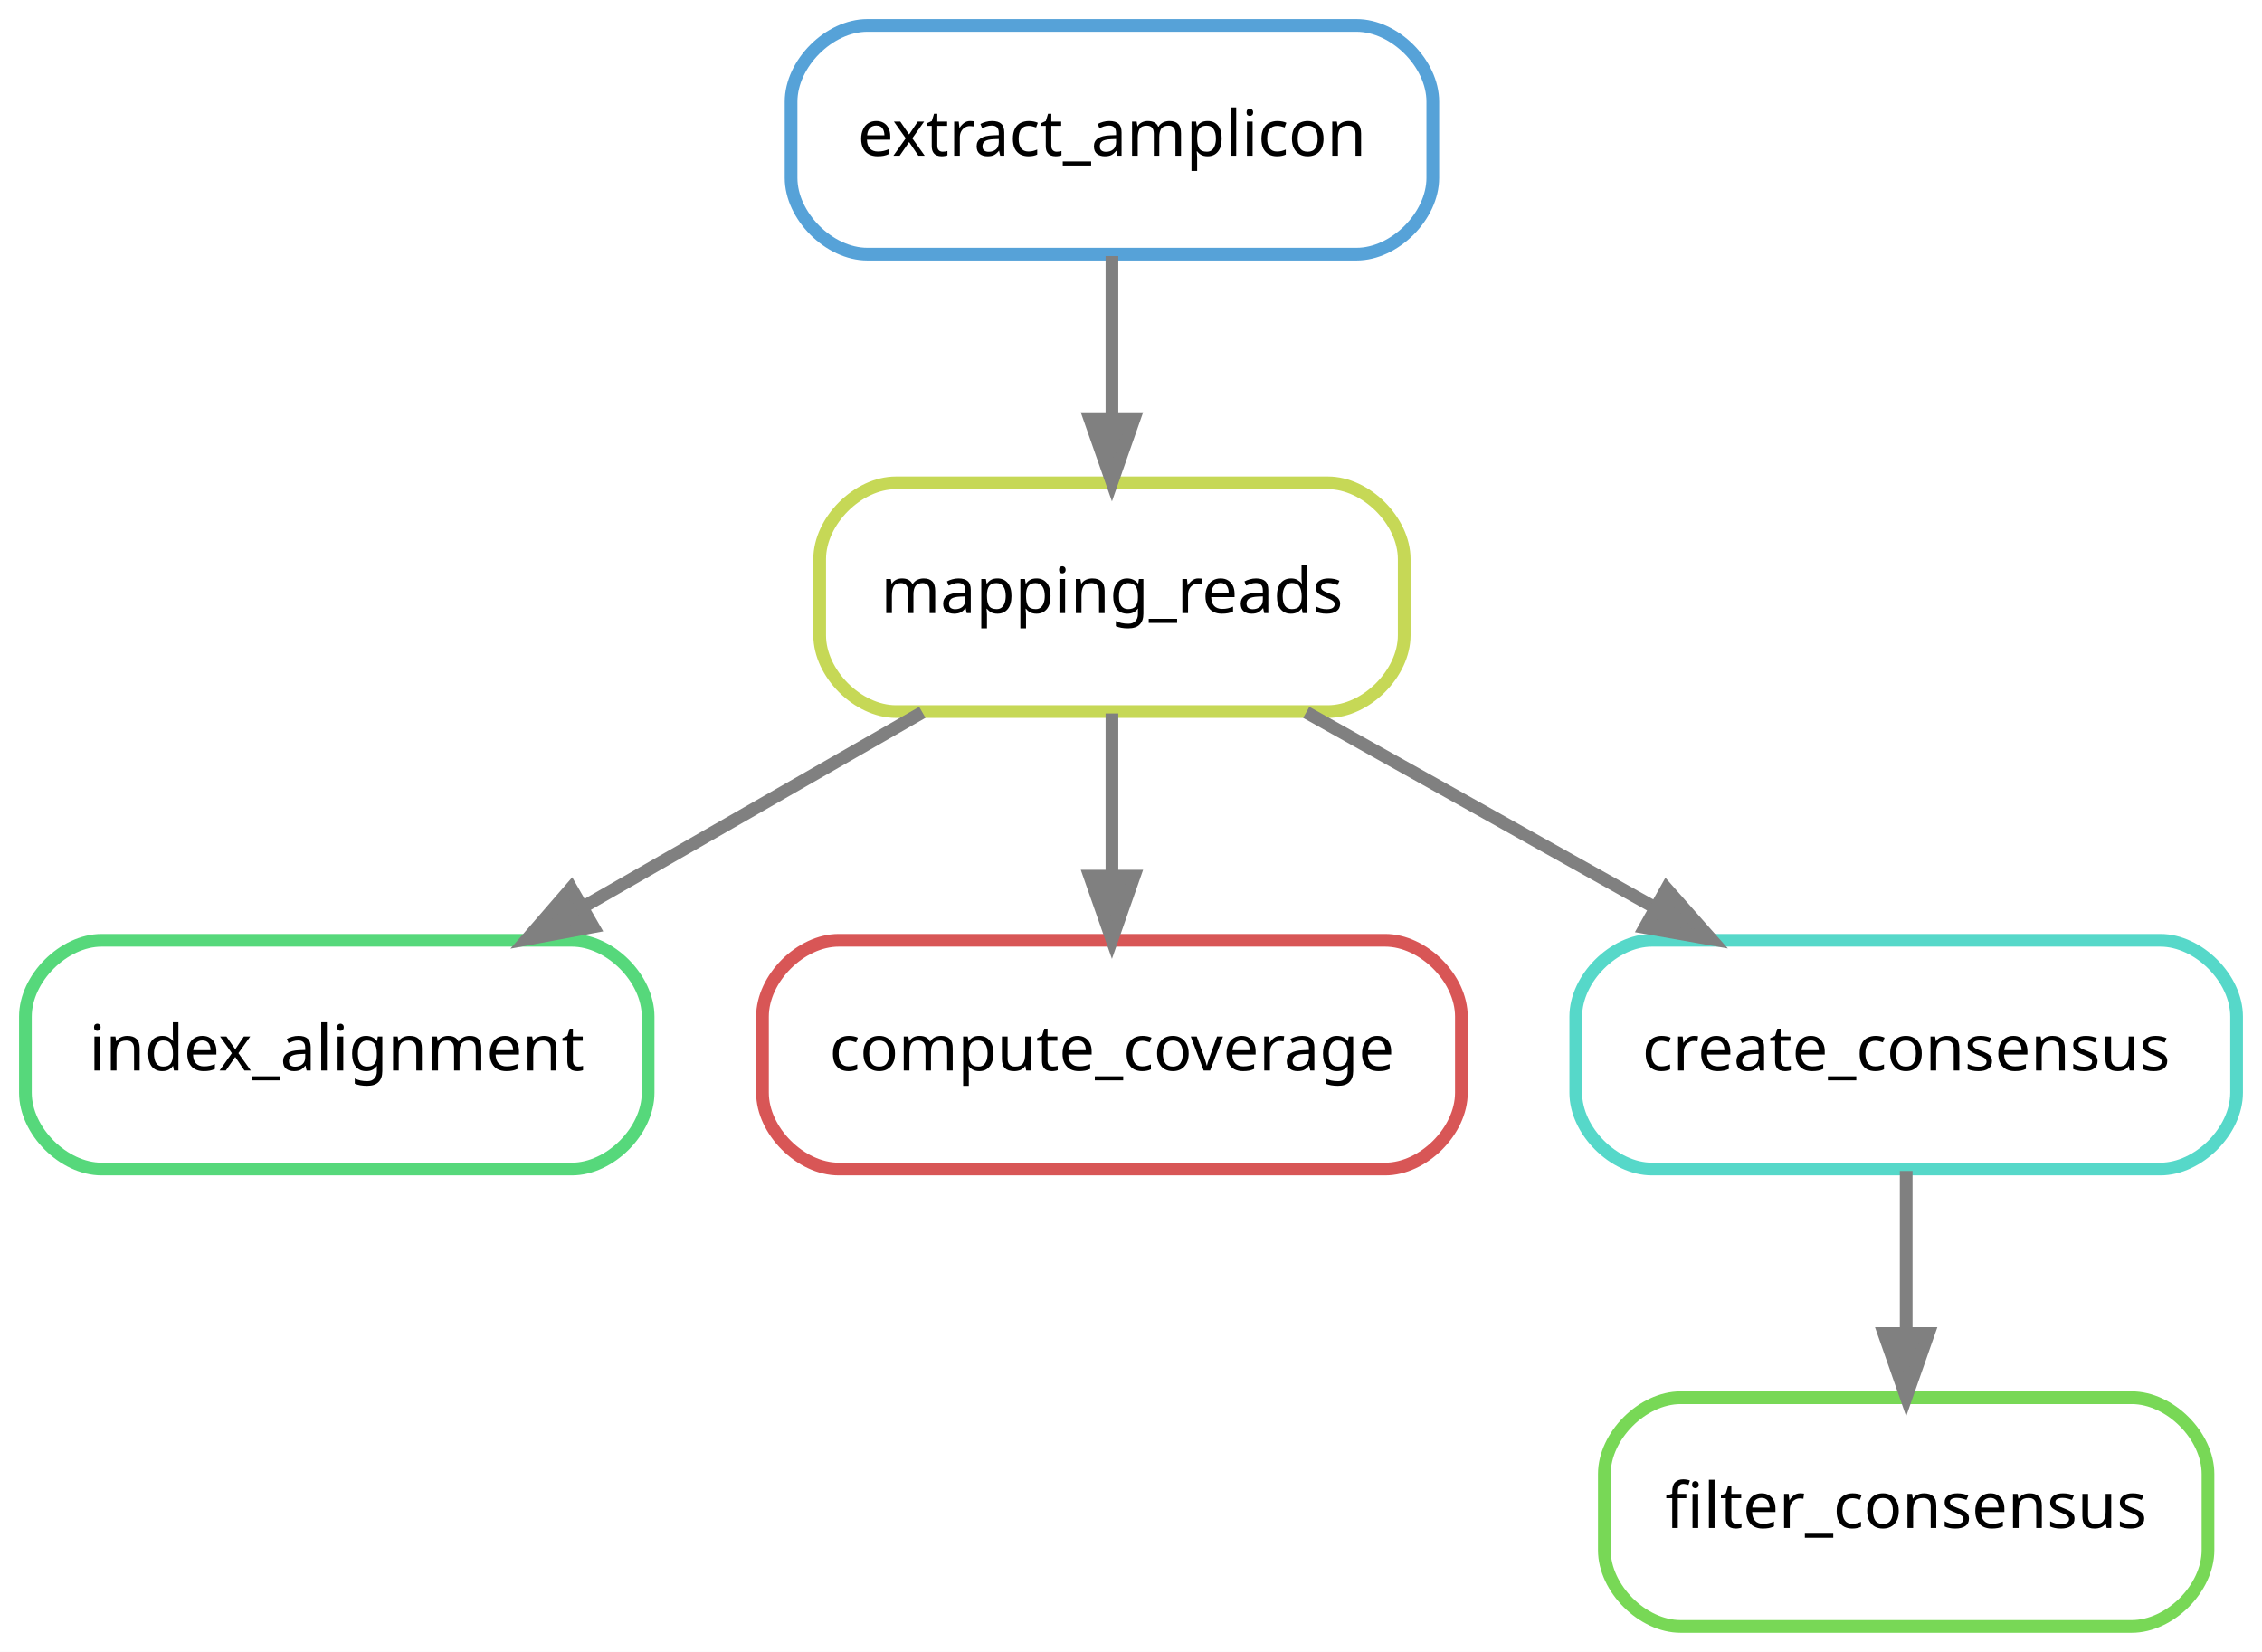
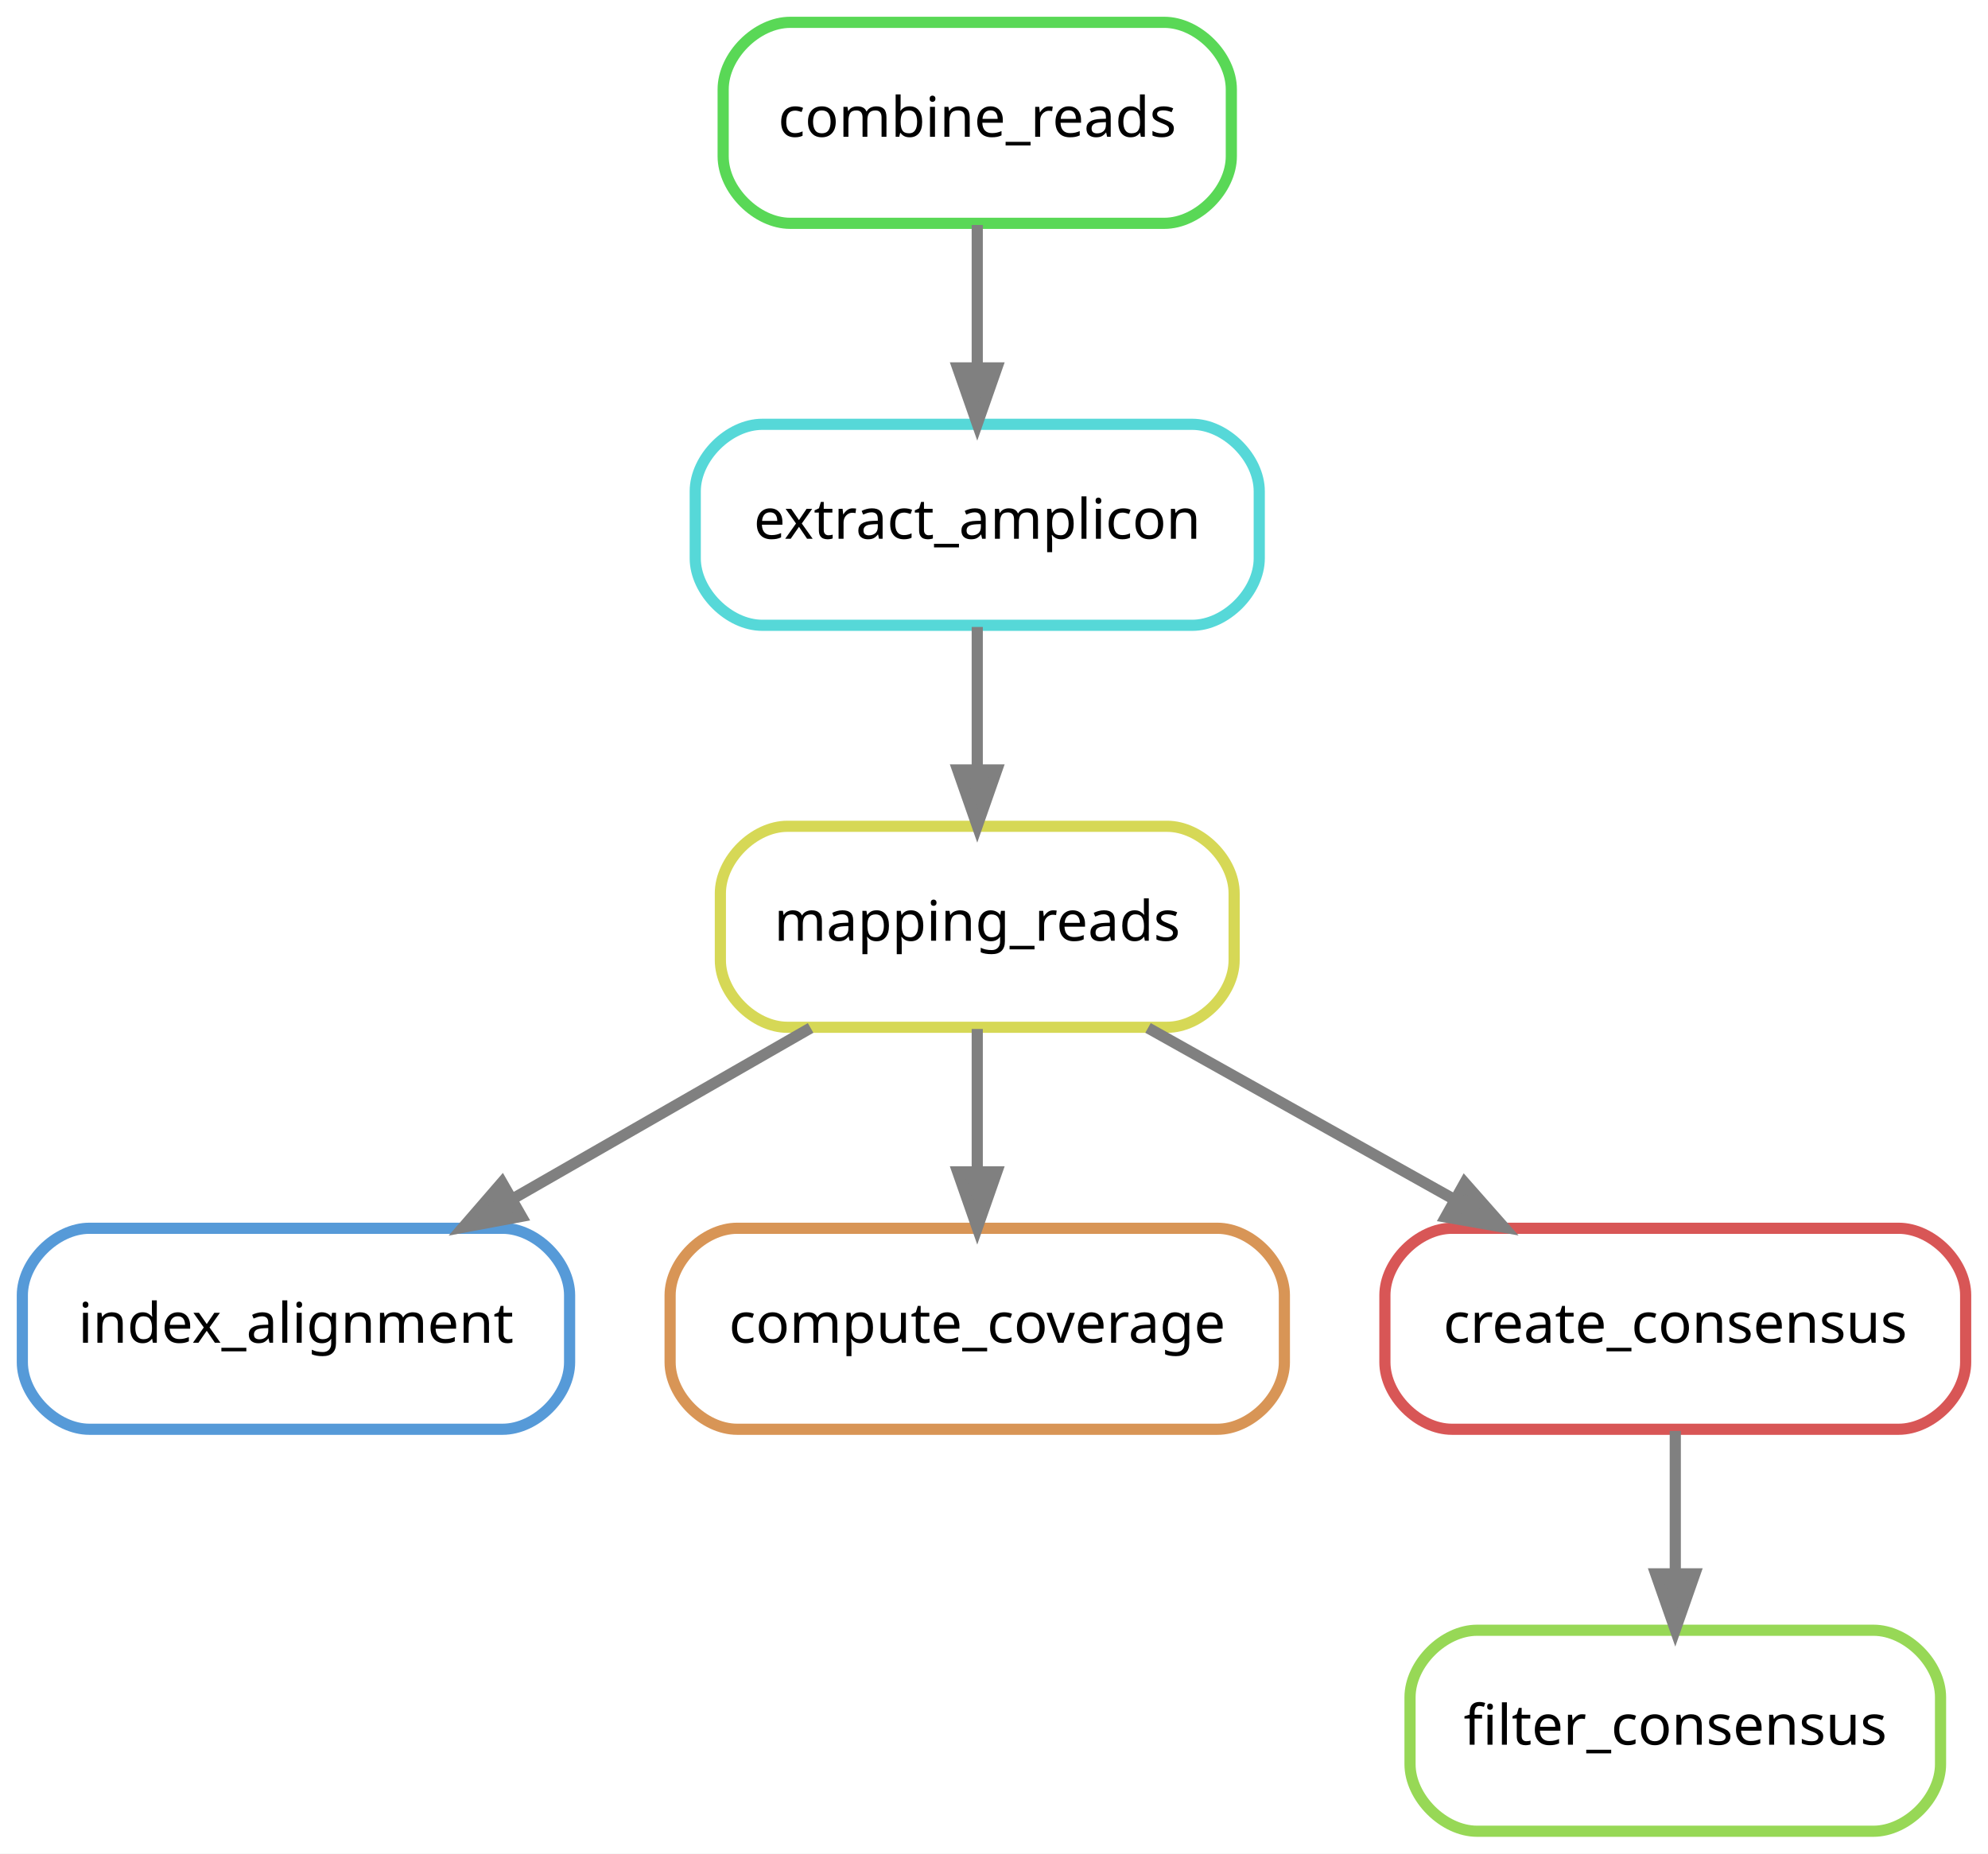
- <svg xmlns="http://www.w3.org/2000/svg" width="356pt" height="260pt" viewBox="0.00 0.00 356.00 260.00">
-   <g id="graph0" class="graph" transform="scale(1 1) rotate(0) translate(4 256)">
-     <polygon fill="white" stroke="transparent" points="-4,4 -4,-256 352,-256 352,4 -4,4" />
+ <svg xmlns="http://www.w3.org/2000/svg" width="356pt" height="332pt" viewBox="0.00 0.00 356.00 332.00">
+   <g id="graph0" class="graph" transform="scale(1 1) rotate(0) translate(4 328)">
+     <polygon fill="white" stroke="transparent" points="-4,4 -4,-328 352,-328 352,4 -4,4" />
    <g id="node1" class="node">
-       <path fill="none" stroke="#56d87b" stroke-width="2" d="M86,-108C86,-108 12,-108 12,-108 6,-108 0,-102 0,-96 0,-96 0,-84 0,-84 0,-78 6,-72 12,-72 12,-72 86,-72 86,-72 92,-72 98,-78 98,-84 98,-84 98,-96 98,-96 98,-102 92,-108 86,-108" />
+       <path fill="none" stroke="#569ad8" stroke-width="2" d="M86,-108C86,-108 12,-108 12,-108 6,-108 0,-102 0,-96 0,-96 0,-84 0,-84 0,-78 6,-72 12,-72 12,-72 86,-72 86,-72 92,-72 98,-78 98,-84 98,-84 98,-96 98,-96 98,-102 92,-108 86,-108" />
      <text text-anchor="middle" x="49" y="-87.5" font-family="sans" font-size="10.00">index_alignment</text>
    </g>
    <g id="node2" class="node">
-       <path fill="none" stroke="#c6d856" stroke-width="2" d="M205,-180C205,-180 137,-180 137,-180 131,-180 125,-174 125,-168 125,-168 125,-156 125,-156 125,-150 131,-144 137,-144 137,-144 205,-144 205,-144 211,-144 217,-150 217,-156 217,-156 217,-168 217,-168 217,-174 211,-180 205,-180" />
+       <path fill="none" stroke="#d6d856" stroke-width="2" d="M205,-180C205,-180 137,-180 137,-180 131,-180 125,-174 125,-168 125,-168 125,-156 125,-156 125,-150 131,-144 137,-144 137,-144 205,-144 205,-144 211,-144 217,-150 217,-156 217,-156 217,-168 217,-168 217,-174 211,-180 205,-180" />
      <text text-anchor="middle" x="171" y="-159.5" font-family="sans" font-size="10.00">mapping_reads</text>
    </g>
    <g id="edge1" class="edge">
      <path fill="none" stroke="grey" stroke-width="2" d="M141.16,-143.88C125.06,-134.64 105,-123.13 87.71,-113.21" />
      <polygon fill="grey" stroke="grey" stroke-width="2" points="89.37,-110.13 78.96,-108.19 85.89,-116.2 89.37,-110.13" />
    </g>
-     <g id="node4" class="node">
-       <path fill="none" stroke="#d85656" stroke-width="2" d="M214,-108C214,-108 128,-108 128,-108 122,-108 116,-102 116,-96 116,-96 116,-84 116,-84 116,-78 122,-72 128,-72 128,-72 214,-72 214,-72 220,-72 226,-78 226,-84 226,-84 226,-96 226,-96 226,-102 220,-108 214,-108" />
+     <g id="node5" class="node">
+       <path fill="none" stroke="#d89556" stroke-width="2" d="M214,-108C214,-108 128,-108 128,-108 122,-108 116,-102 116,-96 116,-96 116,-84 116,-84 116,-78 122,-72 128,-72 128,-72 214,-72 214,-72 220,-72 226,-78 226,-84 226,-84 226,-96 226,-96 226,-102 220,-108 214,-108" />
      <text text-anchor="middle" x="171" y="-87.5" font-family="sans" font-size="10.00">compute_coverage</text>
    </g>
-     <g id="edge3" class="edge">
+     <g id="edge4" class="edge">
      <path fill="none" stroke="grey" stroke-width="2" d="M171,-143.7C171,-135.98 171,-126.71 171,-118.11" />
      <polygon fill="grey" stroke="grey" stroke-width="2" points="174.5,-118.1 171,-108.1 167.5,-118.1 174.5,-118.1" />
    </g>
-     <g id="node6" class="node">
-       <path fill="none" stroke="#56d8c9" stroke-width="2" d="M336,-108C336,-108 256,-108 256,-108 250,-108 244,-102 244,-96 244,-96 244,-84 244,-84 244,-78 250,-72 256,-72 256,-72 336,-72 336,-72 342,-72 348,-78 348,-84 348,-84 348,-96 348,-96 348,-102 342,-108 336,-108" />
+     <g id="node7" class="node">
+       <path fill="none" stroke="#d85656" stroke-width="2" d="M336,-108C336,-108 256,-108 256,-108 250,-108 244,-102 244,-96 244,-96 244,-84 244,-84 244,-78 250,-72 256,-72 256,-72 336,-72 336,-72 342,-72 348,-78 348,-84 348,-84 348,-96 348,-96 348,-102 342,-108 336,-108" />
      <text text-anchor="middle" x="296" y="-87.5" font-family="sans" font-size="10.00">create_consensus</text>
    </g>
-     <g id="edge5" class="edge">
+     <g id="edge6" class="edge">
      <path fill="none" stroke="grey" stroke-width="2" d="M201.58,-143.88C218.07,-134.64 238.62,-123.13 256.34,-113.21" />
      <polygon fill="grey" stroke="grey" stroke-width="2" points="258.29,-116.13 265.3,-108.19 254.87,-110.02 258.29,-116.13" />
    </g>
    <g id="node3" class="node">
-       <path fill="none" stroke="#56a2d8" stroke-width="2" d="M209.5,-252C209.5,-252 132.5,-252 132.5,-252 126.5,-252 120.5,-246 120.5,-240 120.5,-240 120.5,-228 120.5,-228 120.5,-222 126.5,-216 132.5,-216 132.5,-216 209.5,-216 209.5,-216 215.5,-216 221.5,-222 221.5,-228 221.5,-228 221.5,-240 221.5,-240 221.5,-246 215.5,-252 209.5,-252" />
+       <path fill="none" stroke="#56d8d8" stroke-width="2" d="M209.5,-252C209.5,-252 132.5,-252 132.5,-252 126.5,-252 120.5,-246 120.5,-240 120.5,-240 120.5,-228 120.5,-228 120.5,-222 126.5,-216 132.5,-216 132.5,-216 209.5,-216 209.5,-216 215.5,-216 221.5,-222 221.5,-228 221.5,-228 221.5,-240 221.5,-240 221.5,-246 215.5,-252 209.5,-252" />
      <text text-anchor="middle" x="171" y="-231.5" font-family="sans" font-size="10.00">extract_amplicon</text>
    </g>
    <g id="edge2" class="edge">
      <path fill="none" stroke="grey" stroke-width="2" d="M171,-215.7C171,-207.98 171,-198.71 171,-190.11" />
      <polygon fill="grey" stroke="grey" stroke-width="2" points="174.5,-190.1 171,-180.1 167.5,-190.1 174.5,-190.1" />
    </g>
-     <g id="node5" class="node">
-       <path fill="none" stroke="#78d856" stroke-width="2" d="M331.5,-36C331.5,-36 260.5,-36 260.5,-36 254.5,-36 248.5,-30 248.5,-24 248.5,-24 248.5,-12 248.5,-12 248.5,-6 254.5,0 260.5,0 260.5,0 331.5,0 331.5,0 337.5,0 343.5,-6 343.5,-12 343.5,-12 343.5,-24 343.5,-24 343.5,-30 337.5,-36 331.5,-36" />
+     <g id="node4" class="node">
+       <path fill="none" stroke="#59d856" stroke-width="2" d="M204.5,-324C204.5,-324 137.5,-324 137.5,-324 131.5,-324 125.5,-318 125.5,-312 125.5,-312 125.5,-300 125.5,-300 125.5,-294 131.5,-288 137.5,-288 137.5,-288 204.5,-288 204.5,-288 210.5,-288 216.5,-294 216.5,-300 216.5,-300 216.5,-312 216.5,-312 216.5,-318 210.5,-324 204.5,-324" />
+       <text text-anchor="middle" x="171" y="-303.5" font-family="sans" font-size="10.00">combine_reads</text>
+     </g>
+     <g id="edge3" class="edge">
+       <path fill="none" stroke="grey" stroke-width="2" d="M171,-287.7C171,-279.98 171,-270.71 171,-262.11" />
+       <polygon fill="grey" stroke="grey" stroke-width="2" points="174.5,-262.1 171,-252.1 167.5,-262.1 174.5,-262.1" />
+     </g>
+     <g id="node6" class="node">
+       <path fill="none" stroke="#97d856" stroke-width="2" d="M331.5,-36C331.5,-36 260.5,-36 260.5,-36 254.5,-36 248.5,-30 248.5,-24 248.5,-24 248.5,-12 248.5,-12 248.5,-6 254.5,0 260.5,0 260.5,0 331.5,0 331.5,0 337.5,0 343.5,-6 343.5,-12 343.5,-12 343.5,-24 343.5,-24 343.5,-30 337.5,-36 331.5,-36" />
      <text text-anchor="middle" x="296" y="-15.5" font-family="sans" font-size="10.00">filter_consensus</text>
    </g>
-     <g id="edge4" class="edge">
+     <g id="edge5" class="edge">
      <path fill="none" stroke="grey" stroke-width="2" d="M296,-71.7C296,-63.98 296,-54.71 296,-46.11" />
      <polygon fill="grey" stroke="grey" stroke-width="2" points="299.5,-46.1 296,-36.1 292.5,-46.1 299.5,-46.1" />
    </g>
  </g>
</svg>
